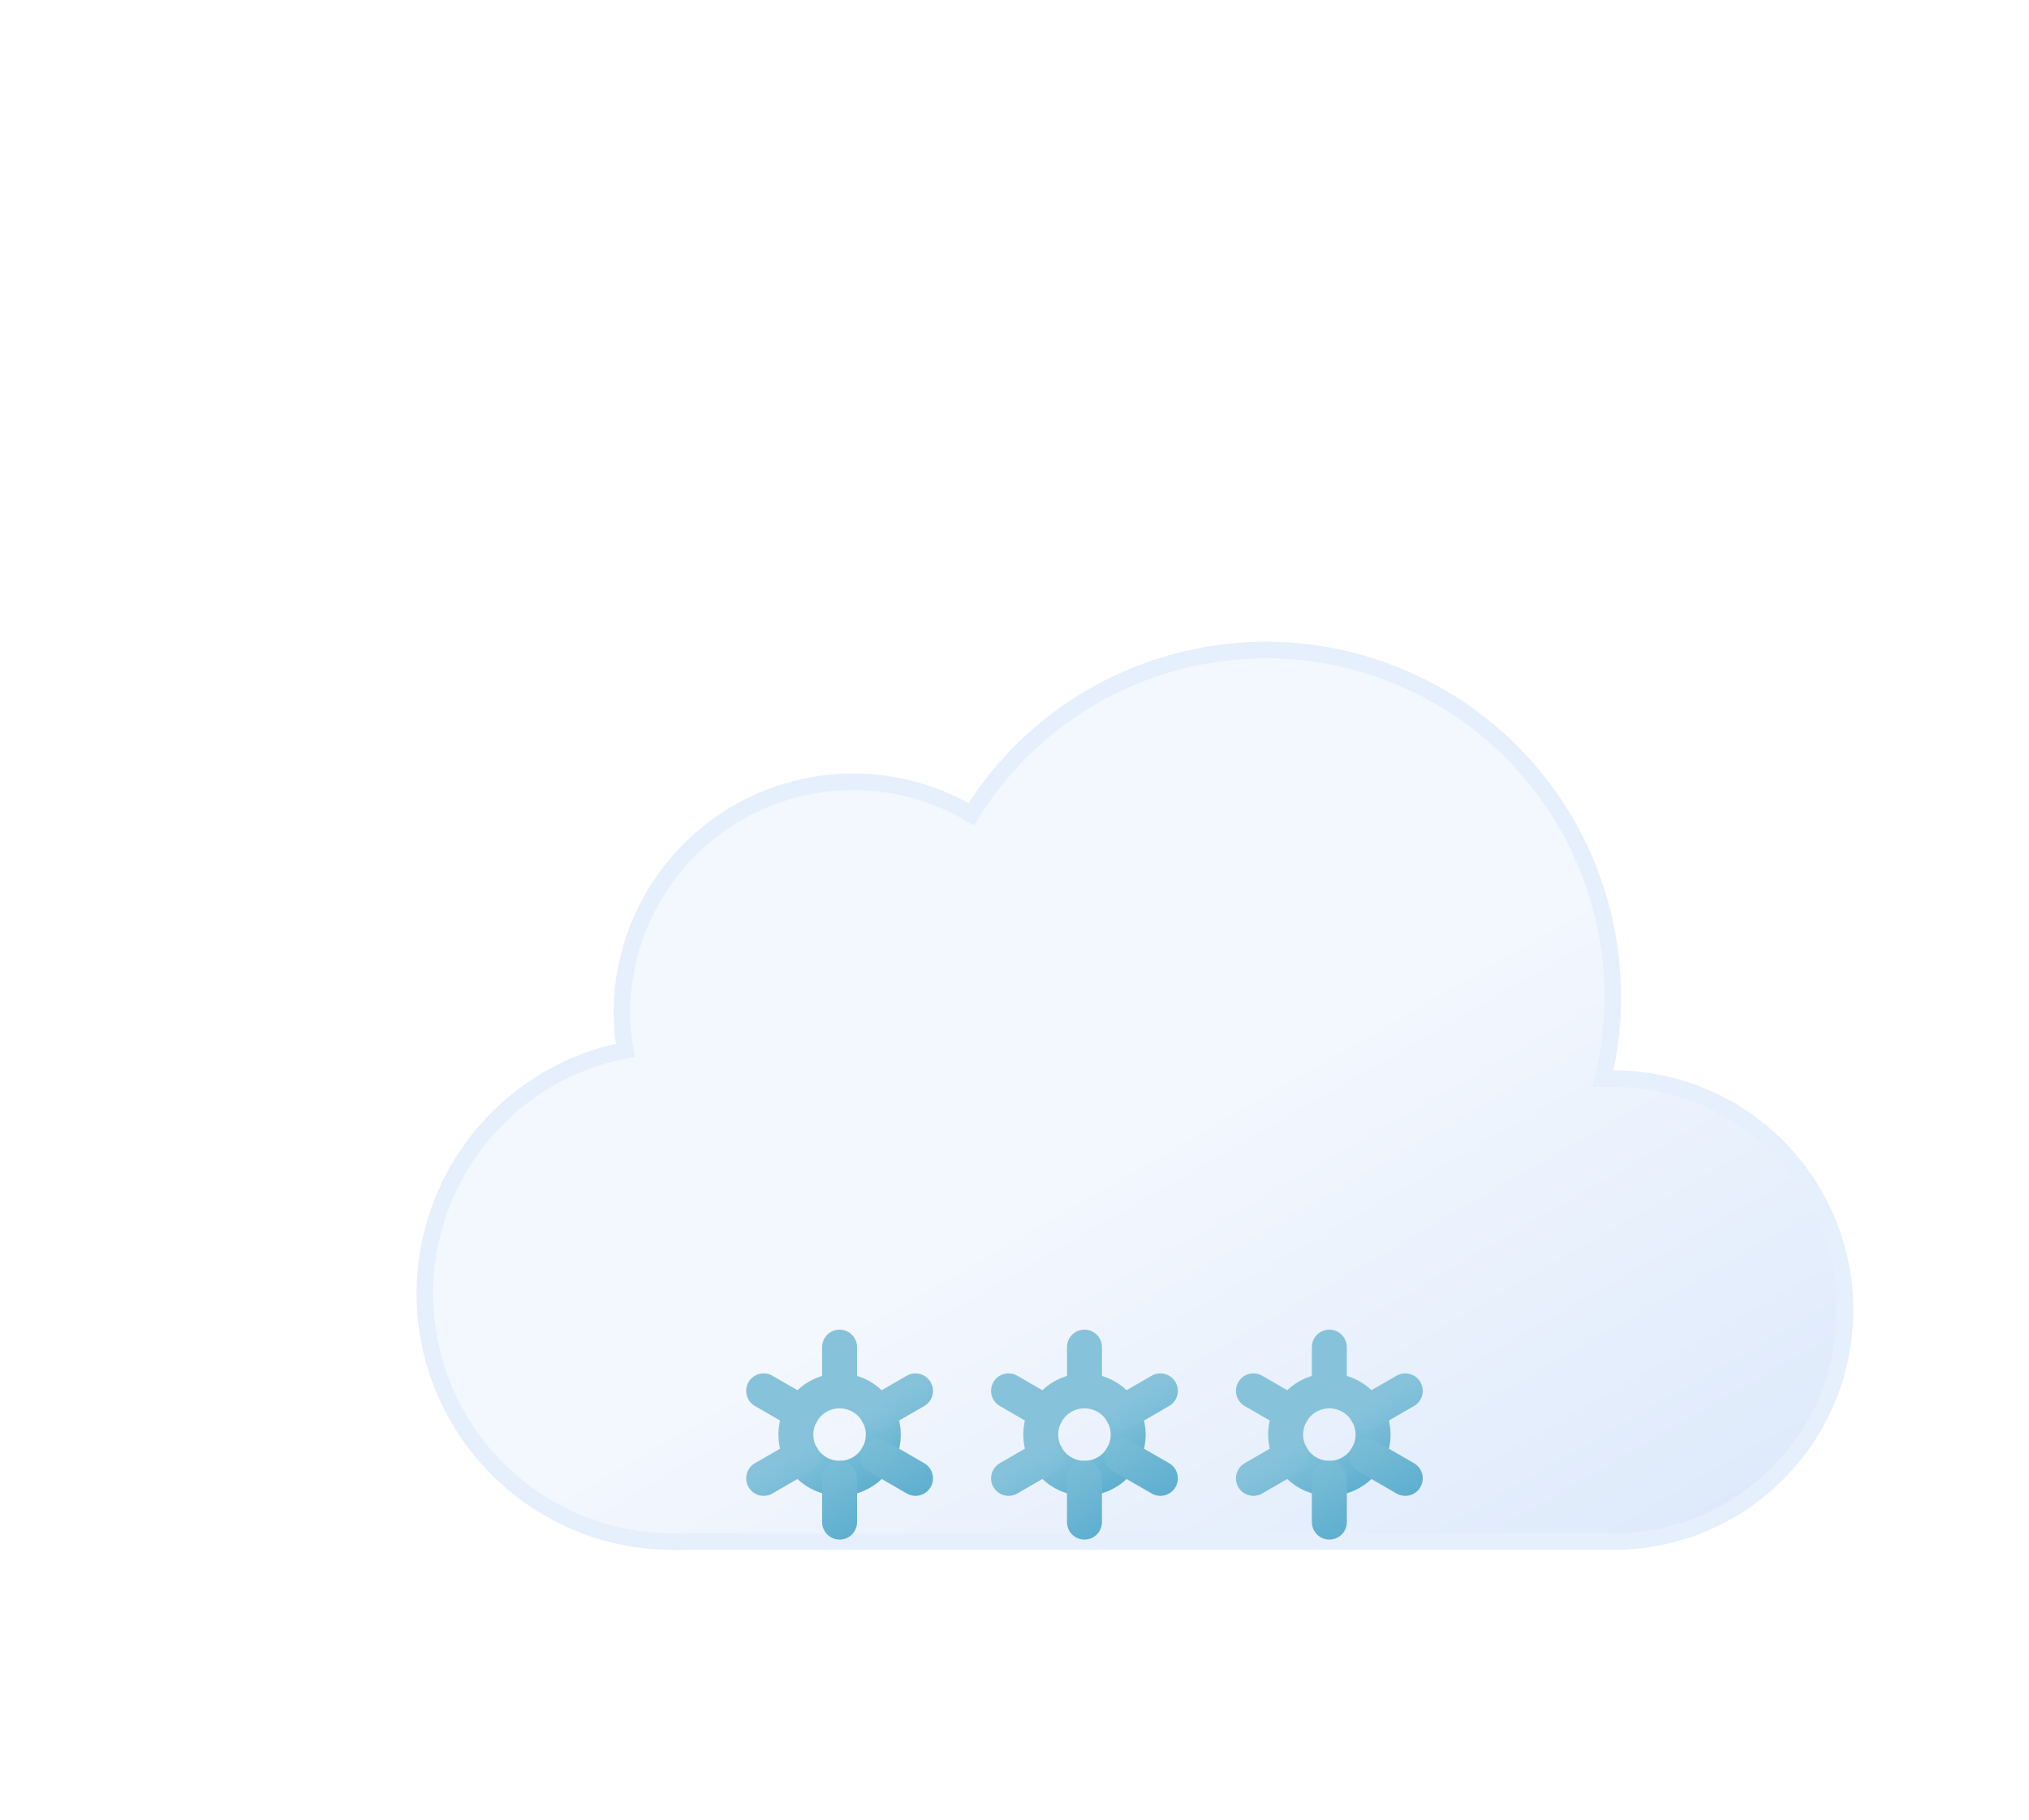
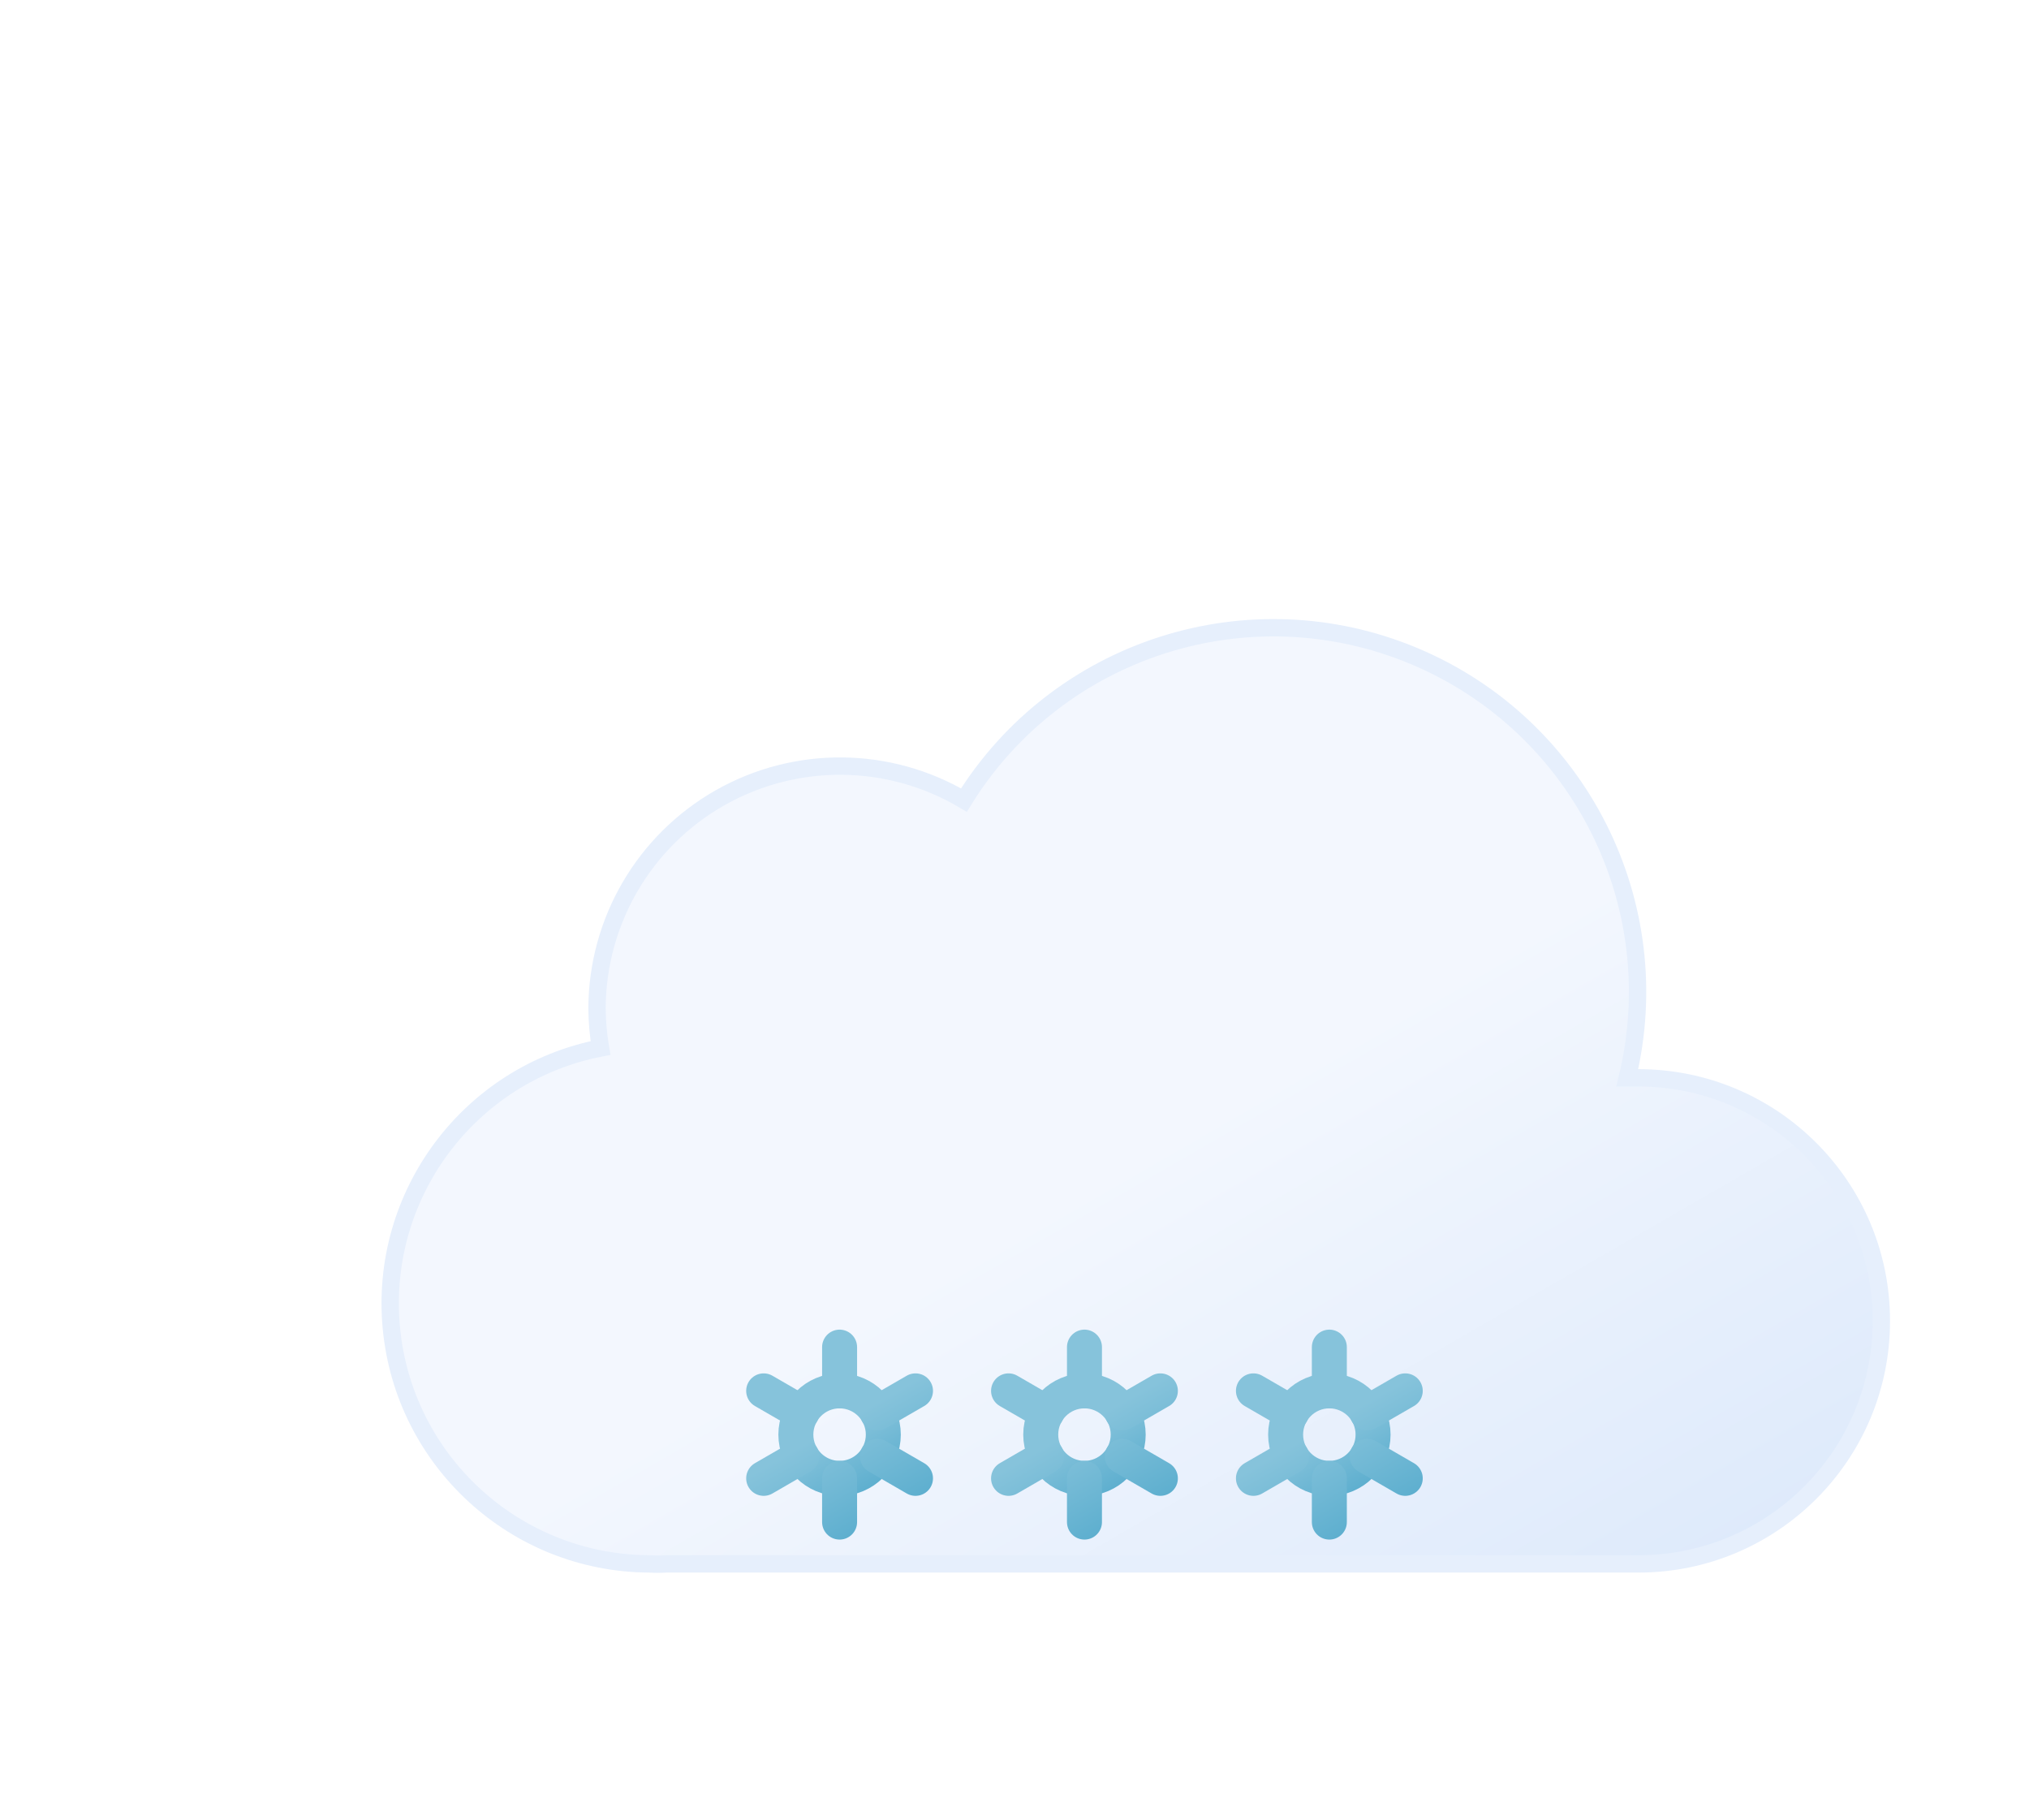
<svg xmlns="http://www.w3.org/2000/svg" xmlns:xlink="http://www.w3.org/1999/xlink" viewBox="0 4 58 52">
  <defs>
    <linearGradient id="b" x1="22.56" x2="39.2" y1="21.96" y2="50.8" gradientUnits="userSpaceOnUse">
      <stop offset="0" stop-color="#f3f7fe" />
      <stop offset=".45" stop-color="#f3f7fe" />
      <stop offset="1" stop-color="#deeafb" />
    </linearGradient>
    <linearGradient id="a" x1="30.12" x2="31.88" y1="43.48" y2="46.52" gradientUnits="userSpaceOnUse">
      <stop offset="0" stop-color="#86c3db" />
      <stop offset=".45" stop-color="#86c3db" />
      <stop offset="1" stop-color="#5eafcf" />
    </linearGradient>
    <linearGradient id="c" x1="29.67" x2="32.33" y1="42.69" y2="47.31" xlink:href="#a" />
    <linearGradient id="d" x1="23.12" x2="24.88" y1="43.48" y2="46.52" xlink:href="#a" />
    <linearGradient id="e" x1="22.67" x2="25.33" y1="42.69" y2="47.31" xlink:href="#a" />
    <linearGradient id="f" x1="37.12" x2="38.88" y1="43.48" y2="46.52" xlink:href="#a" />
    <linearGradient id="g" x1="36.67" x2="39.33" y1="42.69" y2="47.31" xlink:href="#a" />
  </defs>
-   <g data-part="cloud" transform="translate(2.1825 5.06) scale(.945)">
+   <g data-part="cloud" transform="translate(.694125 3.548) scale(.99225)">
    <path fill="url(#b)" stroke="#e6effc" stroke-miterlimit="10" stroke-width=".5" d="M46.5 31.5h-.32a10.49 10.49 0 00-19.11-8 7 7 0 00-10.57 6 7.21 7.21 0 00.1 1.14A7.5 7.5 0 0018 45.5a4.19 4.19 0 00.5 0v0h28a7 7 0 000-14z" />
  </g>
  <g>
    <circle cx="31" cy="45" r="1.25" fill="none" stroke="url(#a)" stroke-miterlimit="10" />
    <path fill="none" stroke="url(#c)" stroke-linecap="round" stroke-miterlimit="10" d="M33.17 46.25l-1.09-.63m-2.16-1.24l-1.09-.63M31 42.5v1.25m0 3.75v-1.25m-1.08-.63l-1.09.63m4.34-2.5l-1.09.63" />
  </g>
  <g>
    <circle cx="24" cy="45" r="1.25" fill="none" stroke="url(#d)" stroke-miterlimit="10" />
    <path fill="none" stroke="url(#e)" stroke-linecap="round" stroke-miterlimit="10" d="M26.17 46.25l-1.09-.63m-2.16-1.24l-1.09-.63M24 42.5v1.25m0 3.75v-1.25m-1.08-.63l-1.09.63m4.34-2.5l-1.09.63" />
  </g>
  <g>
    <circle cx="38" cy="45" r="1.25" fill="none" stroke="url(#f)" stroke-miterlimit="10" />
    <path fill="none" stroke="url(#g)" stroke-linecap="round" stroke-miterlimit="10" d="M40.17 46.25l-1.09-.63m-2.16-1.24l-1.09-.63M38 42.5v1.25m0 3.75v-1.25m-1.08-.63l-1.09.63m4.34-2.5l-1.09.63" />
  </g>
</svg>
